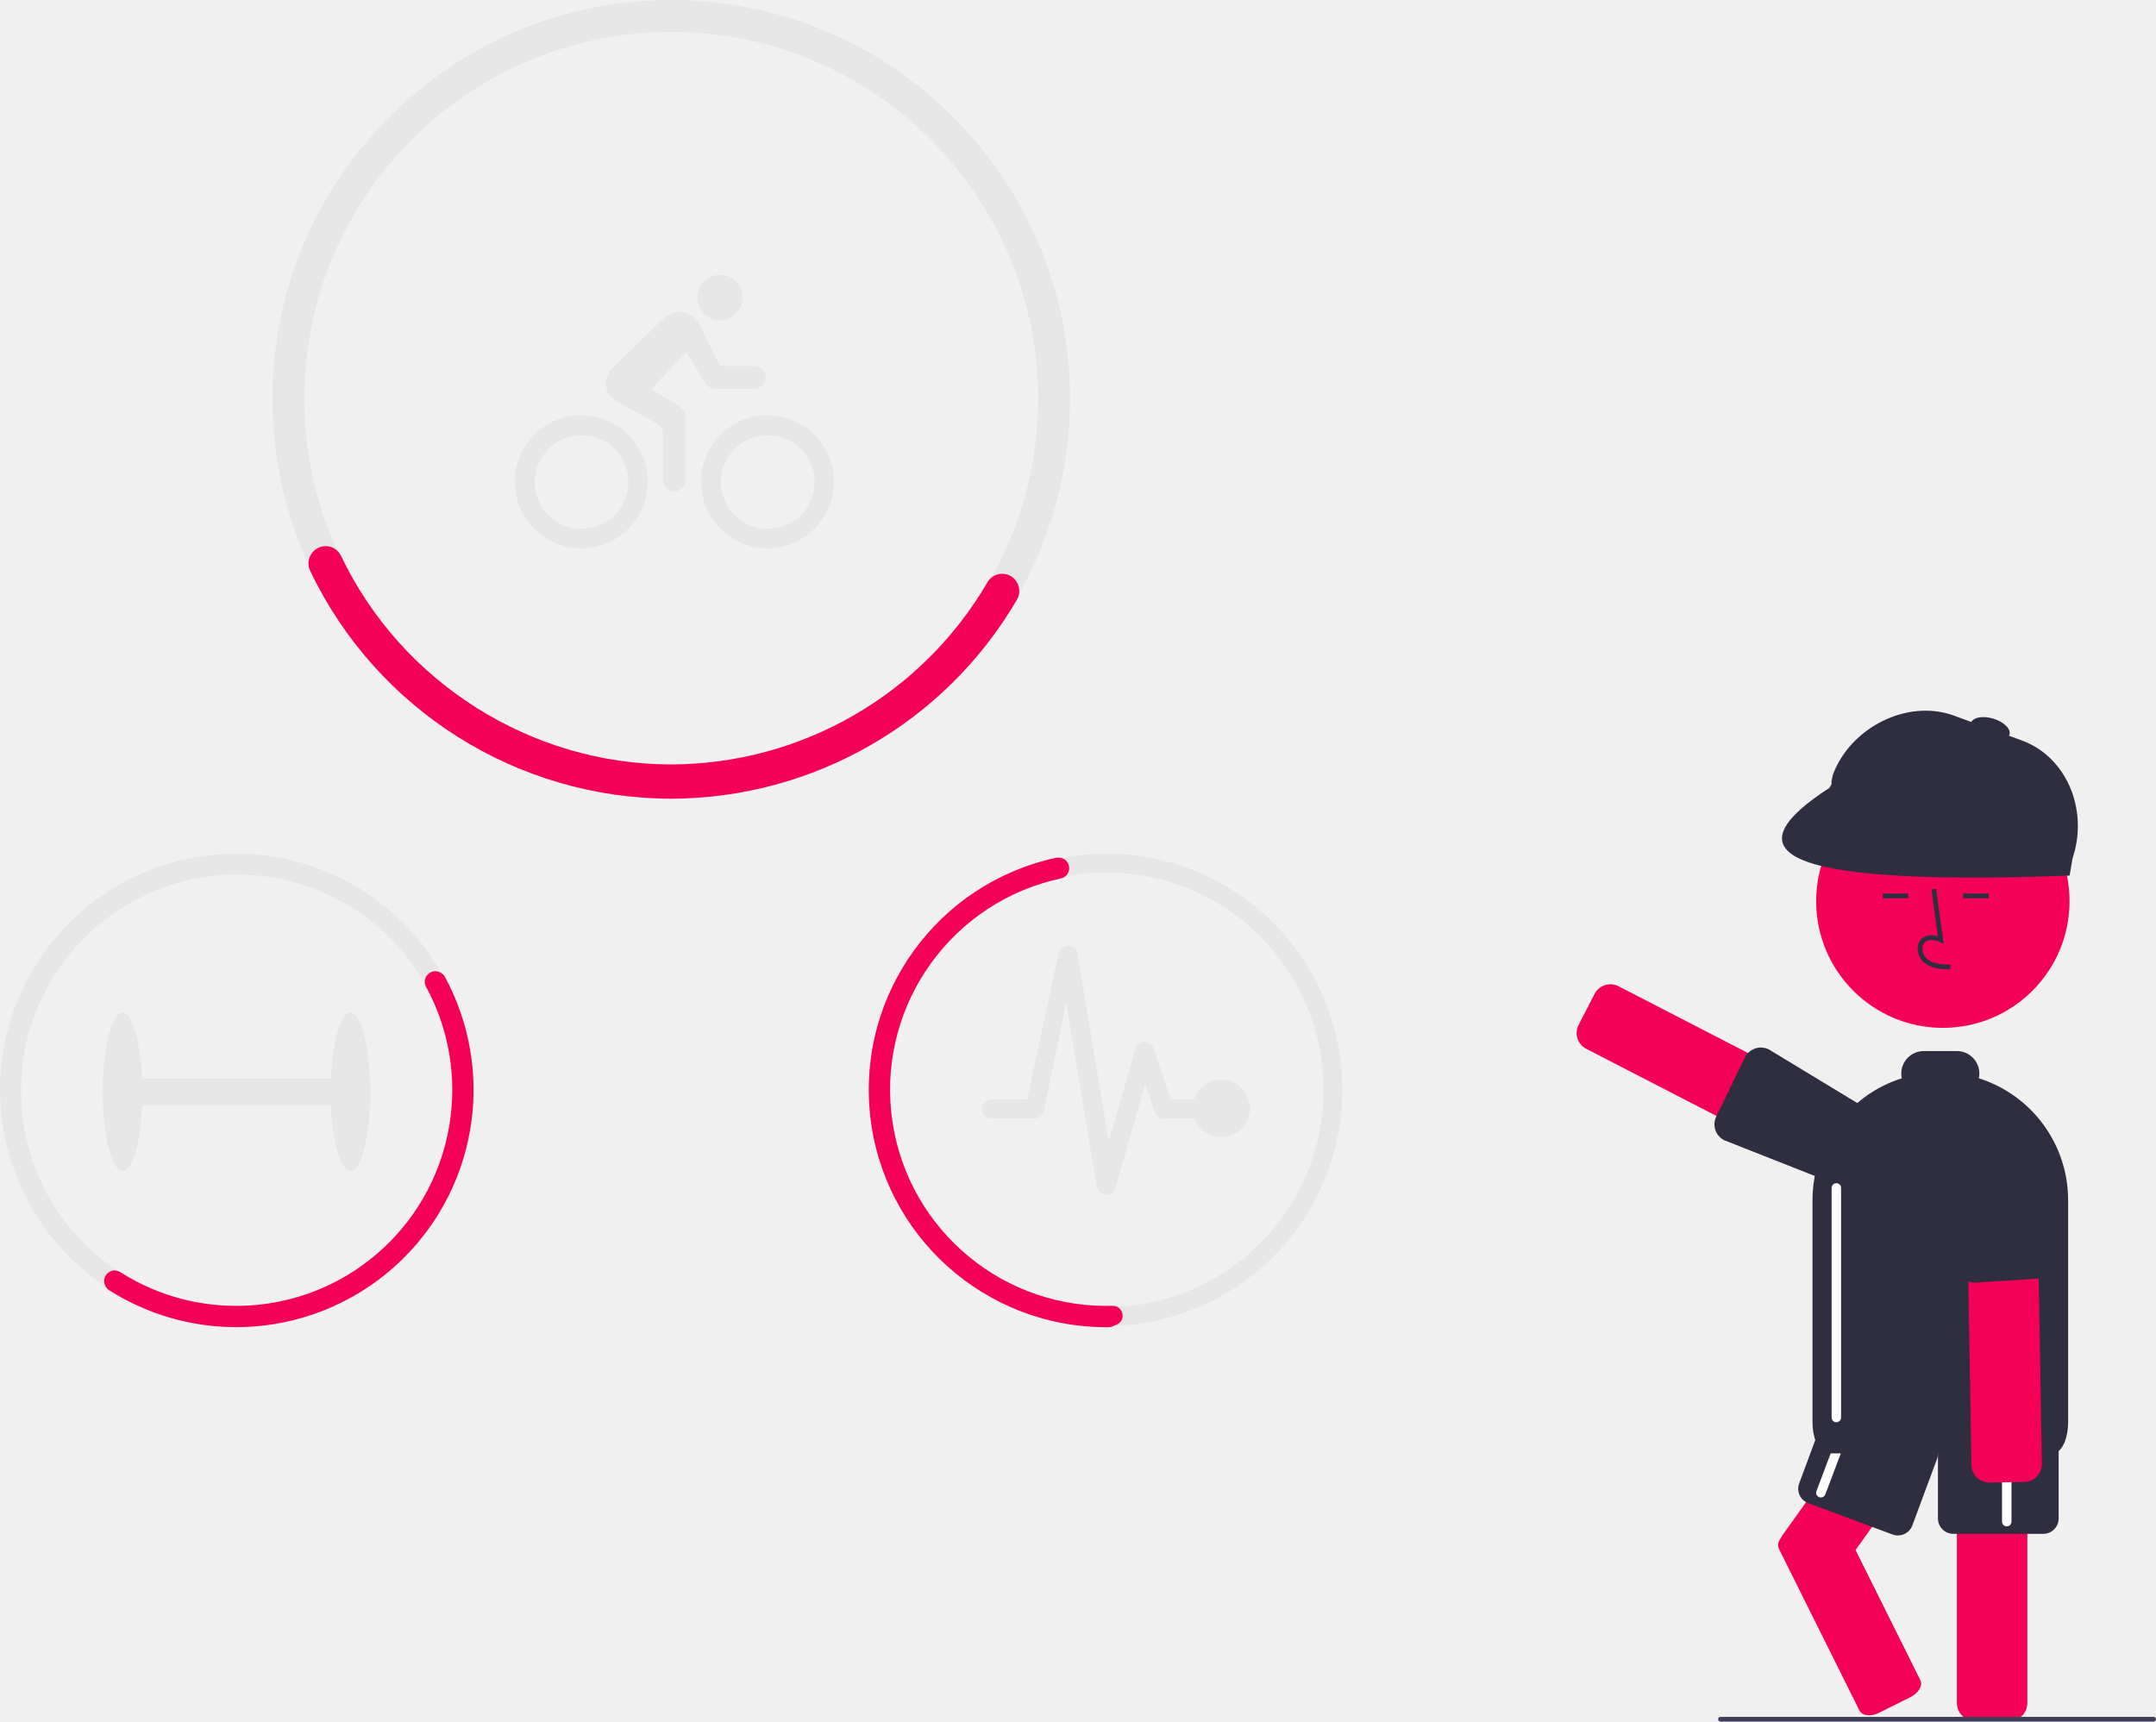
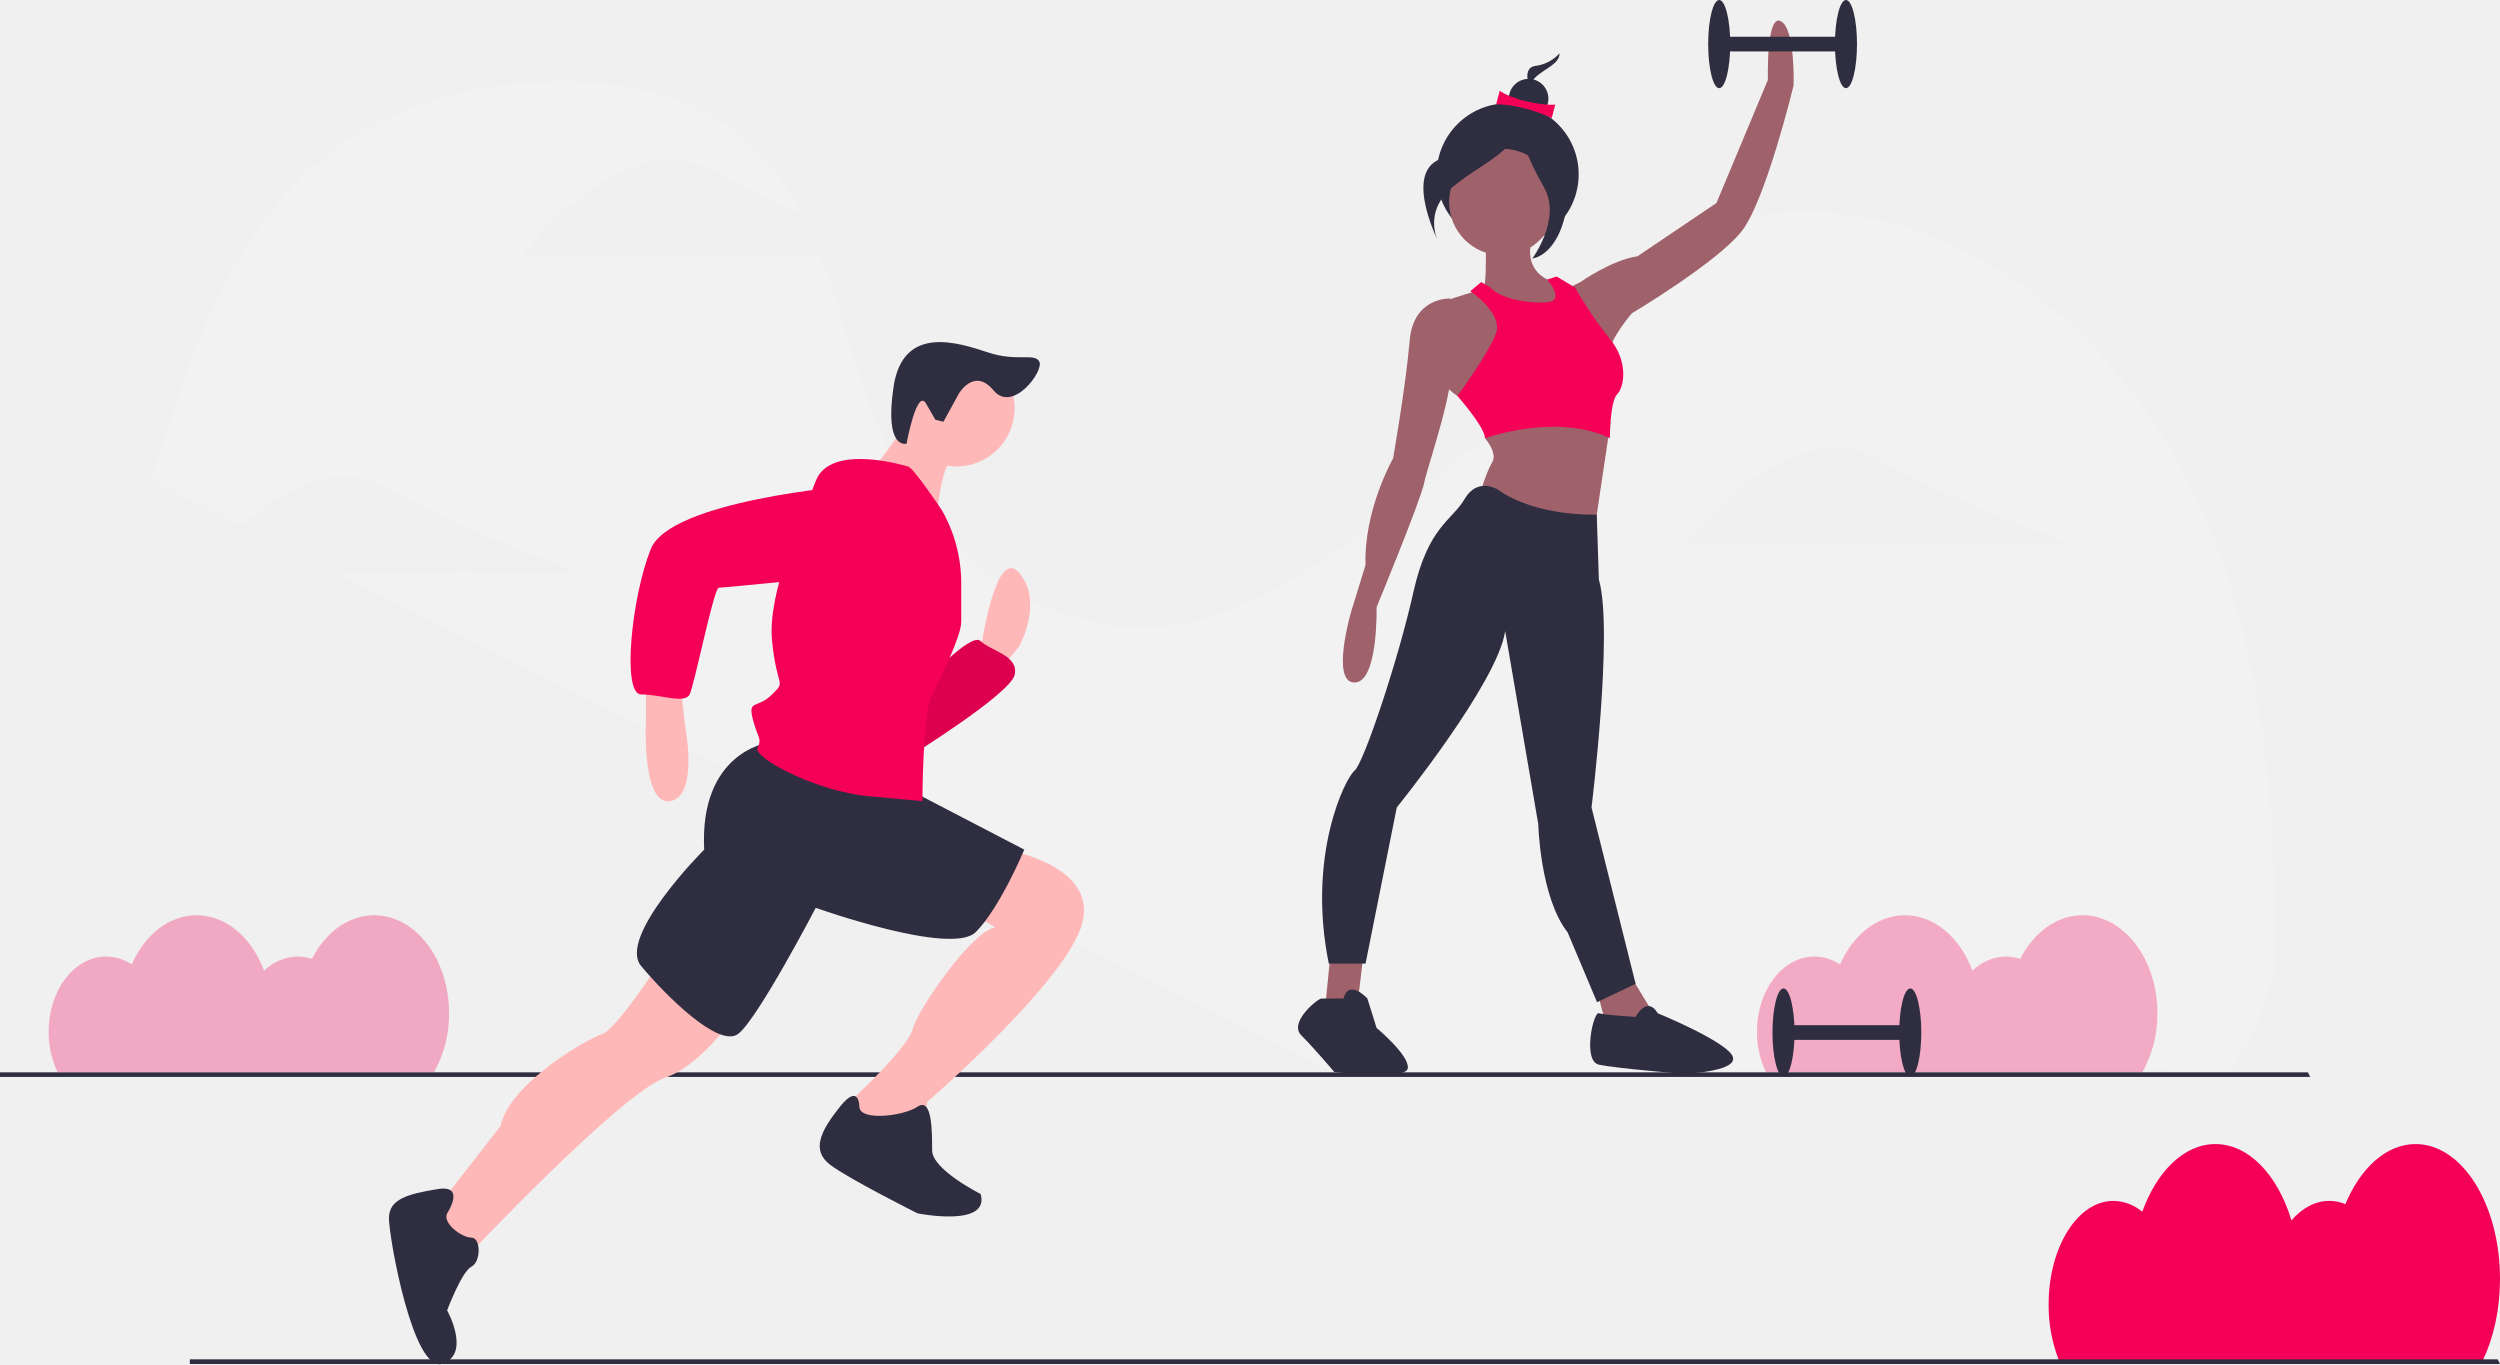
- <svg xmlns="http://www.w3.org/2000/svg" id="ad9423e7-66ce-4b08-b1ae-b4bb4484fd7f" data-name="Layer 1" width="910.915" height="727.466" viewBox="0 0 910.915 727.466">
-   <path d="M896.568,736.779a4.098,4.098,0,0,1,.229-.34,6.959,6.959,0,0,1,.76-1.35l25.16-35.2,20.73-28.99h35.36l-2.5,3.49-4.45,6.23-13.79,19.28-29.55,41.33,27.39,55.02c1.12,2.24-.79,5.46-4.24,7.18l-13.21,6.58a9.712,9.712,0,0,1-4.23,1.06c-1.86,0-3.41-.69-4.06-2l-34.05-68.4A3.963,3.963,0,0,1,896.568,736.779Z" transform="translate(-144.5425 -86.26723)" fill="#f50057" />
-   <path d="M944.15,734.671,908.529,721.436a6.508,6.508,0,0,1-3.829-8.357l10.449-28.122a6.509,6.509,0,0,1,8.357-3.829l35.621,13.235a6.508,6.508,0,0,1,3.829,8.357l-10.449,28.122a6.499,6.499,0,0,1-8.357,3.829Z" transform="translate(-144.5425 -86.26723)" fill="#2f2e41" />
-   <path d="M913.861,719.038a1.994,1.994,0,0,1-.704-.129h-0a2.003,2.003,0,0,1-1.164-2.578l13.079-34.611a2,2,0,0,1,3.742,1.414L915.734,717.745A2.004,2.004,0,0,1,913.861,719.038Z" transform="translate(-144.5425 -86.26723)" fill="#fff" />
-   <path d="M971.337,805.919V680.909a1.968,1.968,0,0,1,.022-.348,7.443,7.443,0,0,1,4.764-6.637,7.313,7.313,0,0,1,2.714-.516h14.76a7.508,7.508,0,0,1,7.5,7.5V805.919a7.508,7.508,0,0,1-7.5,7.5H978.837A7.508,7.508,0,0,1,971.337,805.919Z" transform="translate(-144.5425 -86.26723)" fill="#f50057" />
-   <path d="M963.328,727.899v-30a6.507,6.507,0,0,1,6.5-6.5h38a6.507,6.507,0,0,1,6.5,6.5v30a6.507,6.507,0,0,1-6.5,6.5h-38A6.507,6.507,0,0,1,963.328,727.899Z" transform="translate(-144.5425 -86.26723)" fill="#2f2e41" />
-   <path d="M992.402,731.233a2.002,2.002,0,0,1-2-2v-37a2,2,0,0,1,4,0v37A2.002,2.002,0,0,1,992.402,731.233Z" transform="translate(-144.5425 -86.26723)" fill="#fff" />
-   <path d="M924.068,585.823,814.73,529.454a7.517,7.517,0,0,1-3.227-10.104l6.761-13.121a7.516,7.516,0,0,1,10.103-3.225L937.708,559.375A7.106,7.106,0,0,1,939.226,560.422a7.471,7.471,0,0,1,1.706,9.056l-6.761,13.121a7.478,7.478,0,0,1-4.386,3.708,7.771,7.771,0,0,1-2.298.352A7.442,7.442,0,0,1,924.068,585.823Z" transform="translate(-144.5425 -86.26723)" fill="#f50057" />
-   <path d="M926.194,589.065l-53.158-20.988a7.509,7.509,0,0,1-3.347-10.057l12.122-24.984a7.537,7.537,0,0,1,4.34-3.751,7.514,7.514,0,0,1,5.796.457l48.004,29.1a2.185,2.185,0,0,1,.511.356c1.223,1.101,1.833,3.745,2.322,5.866l.078.33c.134.569.249,1.061.366,1.405l.04.132c.043.14.086.285.116.418a7.468,7.468,0,0,1-.578,5.155L936.185,585.693a7.584,7.584,0,0,1-6.727,4.146A7.199,7.199,0,0,1,926.194,589.065Z" transform="translate(-144.5425 -86.26723)" fill="#2f2e41" />
-   <circle cx="820.863" cy="380.81" r="53.519" fill="#f50057" />
-   <path d="M968.53,495.913l.056-2c-3.721-.104-7.001-.337-9.466-2.138a6.148,6.148,0,0,1-2.381-4.528,3.514,3.514,0,0,1,1.153-2.895c1.636-1.382,4.269-.935,6.188-.055l1.655.759-3.173-23.19-1.981.271,2.699,19.727c-2.607-.767-5.023-.437-6.678.961a5.471,5.471,0,0,0-1.86,4.492,8.133,8.133,0,0,0,3.2,6.073C961.107,495.705,965.223,495.82,968.53,495.913Z" transform="translate(-144.5425 -86.26723)" fill="#2f2e41" />
-   <rect x="795.466" y="377.571" width="10.771" height="2" fill="#2f2e41" />
-   <rect x="829.466" y="377.571" width="10.771" height="2" fill="#2f2e41" />
-   <path d="M916.618,700.374c-3.534-.204-6.291-6.015-6.291-13.302V593.399a54.363,54.363,0,0,1,1.706-13.524l0-.001c.412-1.589.902-3.168,1.453-4.692a53.865,53.865,0,0,1,17.025-23.879c.878-.717,1.796-1.411,2.728-2.062a53.642,53.642,0,0,1,14.81-7.335,9.372,9.372,0,0,1-.222-2.006,9.511,9.511,0,0,1,9.5-9.5h14a9.511,9.511,0,0,1,9.5,9.5,9.373,9.373,0,0,1-.221,2.002A54.031,54.031,0,0,1,1018.328,593.399v93.672c0,7.474-2.855,13.328-6.5,13.328h-95A.741.741,0,0,1,916.618,700.374Z" transform="translate(-144.5425 -86.26723)" fill="#2f2e41" />
-   <path d="M978.462,708.924a7.511,7.511,0,0,1-.984-3.576L975.374,582.355a7.49,7.49,0,0,1,2.104-5.342l.002-.002a7.496,7.496,0,0,1,5.263-2.29l14.76-.248a7.495,7.495,0,0,1,7.578,6.621,5.955,5.955,0,0,1,.048.742l2.112,123.002a7.518,7.518,0,0,1-7.377,7.625l-14.755.254a7.529,7.529,0,0,1-6.648-3.794Z" transform="translate(-144.5425 -86.26723)" fill="#f50057" />
-   <path d="M972.258,624.463a7.508,7.508,0,0,1-.965-3.208l.63-56.983a7.509,7.509,0,0,1,6.891-8.064l14.713-1.153a7.547,7.547,0,0,1,5.023,1.428c.151.114.302.254.449.353a14.035,14.035,0,0,0,1.148.86l.319.226c2.115,1.497,4.513,3.194,4.629,4.848l8.852,55.595a7.382,7.382,0,0,1-1.096,4.526,6.815,6.815,0,0,1-.677.939,6.475,6.475,0,0,1-.721.724,7.427,7.427,0,0,1-4.408,1.884l-27.691,1.787a7.508,7.508,0,0,1-7.096-3.764Z" transform="translate(-144.5425 -86.26723)" fill="#2f2e41" />
-   <path d="M920.402,687.233a2.002,2.002,0,0,1-2-2v-97a2,2,0,0,1,4,0v97A2.002,2.002,0,0,1,920.402,687.233Z" transform="translate(-144.5425 -86.26723)" fill="#fff" />
-   <path d="M1013.944,454.363l-92.974-34.013a4,4,0,0,1-2.382-5.131l.315-1.487c7.261-19.848,31.328-32.34,51.176-25.079l28.61,10.466c19.848,7.261,28.475,30.764,21.214,50.612l-.828,2.248A4,4,0,0,1,1013.944,454.363Z" transform="translate(-144.5425 -86.26723)" fill="#2f2e41" />
-   <path d="M1018.952,456.25c-129.587,4.782-140.911-11.501-101.426-37.105l8.376-15.413,96,35Z" transform="translate(-144.5425 -86.26723)" fill="#2f2e41" />
-   <ellipse cx="985.402" cy="394.233" rx="4.5" ry="8.5" transform="translate(179.6477 1138.168) rotate(-73.26954)" fill="#2f2e41" />
-   <path d="M428.128,86.267c-92.916,0-168.497,75.581-168.497,168.497a167.593,167.593,0,0,0,14.774,68.989c26.407,58.61,85.367,99.508,153.723,99.508a168.59,168.59,0,0,0,168.497-168.497C596.625,161.848,521.031,86.267,428.128,86.267ZM567.536,322.5A155.175,155.175,0,0,1,428.128,409.781c-65.687,0-121.965-41.073-144.49-98.888A153.876,153.876,0,0,1,273.111,254.764C273.111,169.289,342.653,99.747,428.128,99.747s155.017,69.542,155.017,155.017A153.935,153.935,0,0,1,567.536,322.5Z" transform="translate(-144.5425 -86.26723)" fill="#e6e6e6" />
-   <path d="M428.128,423.761A169.2,169.2,0,0,1,275.592,327.495a7.279,7.279,0,0,1,.548-7.233l.09-.132a7.173,7.173,0,0,1,12.379.99c25.564,53.556,80.328,88.162,139.52,88.162a155.145,155.145,0,0,0,133.619-76.976,7.176,7.176,0,0,1,6.259-3.588,7.049,7.049,0,0,1,6.162,3.592l.079.138a7.266,7.266,0,0,1-.038,7.222A169.646,169.646,0,0,1,428.128,423.761Z" transform="translate(-144.5425 -86.26723)" fill="#f50057" />
-   <path d="M390.15,270.176a19.776,19.776,0,1,1-13.871,5.807,19.515,19.515,0,0,1,13.871-5.807m0-8.425A28.088,28.088,0,1,0,418.223,289.854a28.088,28.088,0,0,0-28.073-28.103Zm58.523-40.168a9.58,9.58,0,0,0,9.628-9.531q0-.049,0-.097a9.478,9.478,0,0,0-9.387-9.568q-.09-.001-.181,0a9.599,9.599,0,0,0-.181,19.196Q448.613,221.583,448.673,221.582Zm20.129,48.593a19.776,19.776,0,1,1-13.871,5.807,19.515,19.515,0,0,1,13.871-5.807m0-8.425a28.073,28.073,0,1,0,28.073,28.073,28.073,28.073,0,0,0-28.073-28.073Z" transform="translate(-144.5425 -86.26723)" fill="#e6e6e6" />
-   <path d="M463.176,240.899H448.733L439.857,222.816A9.414,9.414,0,0,0,424.963,220.83L403.389,241.621a9.797,9.797,0,0,0-2.798,6.74c0,5.235,3.791,7.101,5.566,8.154,13.69,7.883,18.505,8.756,18.505,12.697V289.041a4.814,4.814,0,0,0,9.628,0h0V261.961c0-3.972-9.147-7.221-14.533-11.434l14.713-15.496c5.627,8.575,8.214,15.496,11.434,15.496h17.271a4.814,4.814,0,1,0,.016-9.628h-.016Z" transform="translate(-144.5425 -86.26723)" fill="#e6e6e6" />
-   <path d="M292.599,514.124c-4.147,0-7.581,12.074-8.246,27.906H204.569c-.665-15.832-4.099-27.906-8.246-27.906-4.624,0-8.372,14.993-8.372,33.487s3.748,33.487,8.372,33.487c4.147,0,7.581-12.074,8.246-27.906h79.783c.665,15.832,4.099,27.906,8.246,27.906,4.624,0,8.372-14.993,8.372-33.487S297.222,514.124,292.599,514.124Z" transform="translate(-144.5425 -86.26723)" fill="#e6e6e6" />
-   <path d="M331.462,498.169a99.773,99.773,0,1,0,12.644,48.581A99.773,99.773,0,0,0,331.462,498.169Zm-87.16,140.392a91.358,91.358,0,1,1,.922 0Q244.762,638.563,244.302,638.561Z" transform="translate(-144.5425 -86.26723)" fill="#e6e6e6" />
-   <path d="M244.35,647.055a100.096,100.096,0,0,1-53.697-15.592,4.49,4.49,0,0,1-1.767-2.149l-.05-.13a4.403,4.403,0,0,1,1.346-5.067,4.345,4.345,0,0,1,5.166-.316A91.269,91.269,0,0,0,324.549,503.223a4.35,4.35,0,0,1,.673-5.134,4.409,4.409,0,0,1,5.154-.991l.125.059a4.456,4.456,0,0,1,2.015,1.888A100.267,100.267,0,0,1,244.397,647.055Z" transform="translate(-144.5425 -86.26723)" fill="#f50057" />
-   <path d="M611.909,446.964a99.804,99.804,0,1,0-.036,199.608h.036c.647,0,1.281,0,1.928-.027A99.8,99.8,0,0,0,611.909,446.964ZM632.25,636.301A91.818,91.818,0,1,1,611.855,454.944h.054A91.818,91.818,0,0,1,632.25,636.301Z" transform="translate(-144.5425 -86.26723)" fill="#e6e6e6" />
-   <path d="M611.909,647.072a100.305,100.305,0,0,1-21.236-198.337,4.598,4.598,0,0,1,1.808-.023l.208.04a4.442,4.442,0,0,1,.101,8.7A91.328,91.328,0,0,0,611.922,638.079c.882-.008,1.74-.012,2.61-.038a4.138,4.138,0,0,1,4.212,3.242,4.003,4.003,0,0,1-2.272,4.638v0q-.881.404-1.77.793a4.107,4.107,0,0,1-1.584.351C612.716,647.072,612.315,647.072,611.909,647.072Z" transform="translate(-144.5425 -86.26723)" fill="#f50057" />
-   <path d="M661.145,542.525a12.198,12.198,0,0,0-12.179,8.313h-9.829l-7.176-21.578a4.043,4.043,0,0,0-3.841-2.779h-.076a3.996,3.996,0,0,0-3.79,2.931l-11.244,39.239-13.215-79.363a4.057,4.057,0,0,0-7.934-.328l-13.392,61.879H563.463a4.043,4.043,0,0,0,0,8.085h18.192a4.03,4.03,0,0,0,3.916-3.057l9.45-46.036,12.962,77.797a4.014,4.014,0,0,0,3.765,3.36h.227a4.055,4.055,0,0,0,3.891-2.931l12.558-43.863,3.967,11.951a4.076,4.076,0,0,0,3.841,2.779H649.143a12.131,12.131,0,1,0,12.002-16.398Z" transform="translate(-144.5425 -86.26723)" fill="#e6e6e6" />
-   <path d="M1054.458,813.733h-183a1,1,0,0,1,0-2h183a1,1,0,0,1,0,2Z" transform="translate(-144.5425 -86.26723)" fill="#3f3d56" />
+ <svg xmlns="http://www.w3.org/2000/svg" id="f6ab8ba1-7e68-4bec-bb42-3789208a6270" data-name="Layer 1" width="1080" height="589.339" viewBox="0 0 1080 589.339">
+   <path d="M1140,707.811c0-32.167-16.322-58.243-36.457-58.243-12.655,0-23.8,10.305-30.337,25.946a18.287,18.287,0,0,0-6.967-1.398c-6.094,0-11.729,3.123-16.324,8.408-5.892-19.501-18.387-32.955-32.85-32.955-13.522,0-25.316,11.771-31.61,29.24a19.915,19.915,0,0,0-12.477-4.692C957.526,674.115,945,694.127,945,718.813a65.145,65.145,0,0,0,4.408,24.068h183.24C1137.261,733.125,1140,720.98,1140,707.811Z" transform="translate(-60 -155.3305)" fill="#f50057" />
+   <path d="M1009.299,371.482c-28.71-62.107-84.896-115.09-152.771-123.726-17.946-2.283-36.684-1.367-53.335,5.706-21.857,9.285-37.965,28.025-54.246,45.313A654.108,654.108,0,0,1,633.987,395.622c-20.687,13.696-42.876,26.475-67.437,29.979-49.245,7.026-97.956-26.556-120.414-70.942-14.029-27.727-20.512-60.28-31.854-89.119-13.061-.025-28.623-.02-45.365.057-46.277.213-83.944.897-83.944.897s44.774-59.307,83.776-37.334c12.464,7.022,25.519,13.288,37.516,18.567-6.816-13.111-15.413-24.907-27.24-34.392-23.321-18.702-54.907-23.948-84.769-22.555-31.357,1.463-63.002,9.858-88.482,28.192-45.391,32.662-64.135,90.153-80.178,143.723l38.778,19.44c16.633-14.38,40.956-28.605,63.375-15.975,39.003,21.973,83.807,36.562,83.807,36.562s-37.362-.338-83.639-.125c-7.772.036-15.292.085-22.441.142L636,618.567c142,2,249.068-5.679,384,0,7.037.296,22.866-36.592,22.918-46.3C1043.29,503.846,1038.009,433.589,1009.299,371.482Zm-137.882,18.615c-46.277.213-83.944.897-83.944.897s44.774-59.307,83.776-37.334,83.807,36.562,83.807,36.562S917.694,389.884,871.417,390.097Z" transform="translate(-60 -155.3305)" fill="#f2f2f2" />
+   <path d="M992,593.067c0-23.388-14.481-42.349-32.343-42.349-11.227,0-21.115,7.493-26.915,18.865a19.362,19.362,0,0,0-6.181-1.016,21.059,21.059,0,0,0-14.483,6.113c-5.228-14.179-16.313-23.962-29.144-23.962-11.997,0-22.46,8.558-28.043,21.26a20.107,20.107,0,0,0-11.07-3.412c-13.709,0-24.822,14.551-24.822,32.5a39.928,39.928,0,0,0,3.911,17.5H985.477A51.201,51.201,0,0,0,992,593.067Z" transform="translate(-60 -155.3305)" fill="#f50057" opacity="0.3" />
+   <polygon points="1080 589.237 82 589.237 82 587.237 1079 587.237 1080 589.237" fill="#2f2e41" />
+   <polygon points="998 465.237 0 465.237 0 463.237 997 463.237 998 465.237" fill="#2f2e41" />
+   <path d="M483.63,436.467s6.285-46.093,16.761-33.523,0,31.427,0,31.427l-8.381,10.476-8.381-6.285Z" transform="translate(-60 -155.3305)" fill="#ffb8b8" />
+   <path d="M458.488,451.133s20.952-23.047,25.142-18.856,16.761,6.285,14.666,14.666-46.093,35.618-46.093,35.618Z" transform="translate(-60 -155.3305)" fill="#f50057" />
+   <path d="M458.488,451.133s20.952-23.047,25.142-18.856,16.761,6.285,14.666,14.666-46.093,35.618-46.093,35.618Z" transform="translate(-60 -155.3305)" opacity="0.1" />
+   <path d="M339.064,449.038v16.761s-2.095,37.713,10.476,35.618,6.285-33.523,6.285-33.523l-2.095-18.856Z" transform="translate(-60 -155.3305)" fill="#ffb8b8" />
+   <path d="M345.349,570.557s-18.856,29.332-25.142,31.427-39.808,20.952-43.998,39.808l-29.332,37.713,14.666,18.856s67.045-71.235,85.902-77.521,37.713-37.713,37.713-37.713Z" transform="translate(-60 -155.3305)" fill="#ffb8b8" />
+   <path d="M494.105,522.369s39.808,6.285,33.523,31.427S460.583,631.317,460.583,631.317l-2.095,12.571L435.441,648.078l-10.476-10.476,2.095-6.285s25.142-23.047,27.237-31.427,25.142-41.903,35.618-43.998L475.249,547.511Z" transform="translate(-60 -155.3305)" fill="#ffb8b8" />
+   <path d="M253.162,679.506s8.381-12.571-4.19-10.476-20.952,4.19-20.952,12.571,10.476,67.045,23.047,62.855,2.095-23.047,2.095-23.047,6.285-16.761,10.476-18.856,4.19-12.571,0-12.571S251.067,683.696,253.162,679.506Z" transform="translate(-60 -155.3305)" fill="#2f2e41" />
+   <path d="M431.251,633.412s0-10.476-8.381,0-12.571,18.856-4.19,25.142,37.713,20.952,37.713,20.952,31.427,6.285,27.237-8.381c0,0-20.952-10.476-20.952-18.856s0-23.047-6.285-18.856S431.251,639.698,431.251,633.412Z" transform="translate(-60 -155.3305)" fill="#2f2e41" />
+   <path d="M391.443,476.275s-29.332,4.19-27.237,46.093c0,0-37.713,37.713-27.237,50.284s33.523,35.618,41.903,29.332,33.523-54.474,33.523-54.474,58.664,20.952,69.14,10.476,20.952-35.618,20.952-35.618l-52.379-27.237Z" transform="translate(-60 -155.3305)" fill="#2f2e41" />
+   <circle cx="413.154" cy="176.379" r="25.142" fill="#ffb8b8" />
+   <path d="M454.297,333.804s-14.666,23.047-18.856,25.142,29.332,23.047,29.332,23.047,0-27.237,10.476-33.523Z" transform="translate(-60 -155.3305)" fill="#ffb8b8" />
+   <path d="M452.202,356.851s-33.523-10.476-39.808,6.285-20.952,48.189-18.856,69.14,6.285,16.761,0,23.047-10.476,2.095-8.381,10.476,4.19,8.381,2.095,12.571S412.394,497.227,435.441,499.322l23.047,2.095s0-37.713,4.19-46.093,12.571-25.142,12.571-31.427V407.265a63.607,63.607,0,0,0-8.381-31.558h0S454.297,356.851,452.202,356.851Z" transform="translate(-60 -155.3305)" fill="#f50057" />
+   <path d="M427.06,365.232s-77.521,6.285-85.902,27.237-12.571,62.855-4.19,62.855,18.856,4.19,20.952,0,10.476-46.093,12.571-46.093,64.95-6.285,64.95-6.285S462.678,369.422,427.06,365.232Z" transform="translate(-60 -155.3305)" fill="#f50057" />
+   <path d="M474.164,325.476s6.672-11.595,15.012-1.524S511.083,315.516,509,311.567s-9.438.178-22.042-3.943-36.885-12.514-40.951,14.867,5.618,24.511,5.618,24.511,4.439-24.263,8.451-17.294l4.012,6.969,3.48.857Z" transform="translate(-60 -155.3305)" fill="#2f2e41" />
+   <circle cx="651.309" cy="75.314" r="30.674" fill="#2f2e41" />
+   <path d="M701.504,253.349s1.587,28.572-1.587,28.572S719.758,295.413,719.758,295.413l14.286-7.937v-9.524s-19.048-2.381-11.111-23.016S701.504,253.349,701.504,253.349Z" transform="translate(-60 -155.3305)" fill="#9f616a" />
+   <polygon points="574.835 411.517 572.454 435.327 580.391 437.708 586.74 431.359 589.121 411.517 574.835 411.517" fill="#9f616a" />
+   <polygon points="689.124 425.01 693.092 440.089 704.203 447.232 716.109 440.883 702.616 418.66 689.124 425.01" fill="#9f616a" />
+   <circle cx="649.043" cy="87.304" r="23.016" fill="#9f616a" />
+   <path d="M695.154,328.747l-5.556-2.381s-9.524-5.556-10.318-16.667,7.937-25.397,7.937-25.397l12.699-3.968,14.92,12.143.16,19.603Z" transform="translate(-60 -155.3305)" fill="#9f616a" />
+   <path d="M689.599,285.889l-3.175-1.587s-15.873-.794-17.461,18.254-7.143,50.795-7.143,50.795-12.699,22.223-11.905,46.033l-6.349,20.635s-8.73,30.159,1.587,30.159,9.524-32.54,9.524-32.54,19.048-46.033,20.635-53.969,15.08-45.239,11.111-55.557S689.599,285.889,689.599,285.889Z" transform="translate(-60 -155.3305)" fill="#9f616a" />
+   <path d="M701.504,335.89v8.73s5.556,6.349,3.175,10.318-4.762,11.905-4.762,11.905L711.028,384.304l37.302,3.175,7.418-49.699Z" transform="translate(-60 -155.3305)" fill="#9f616a" />
+   <path d="M736.425,280.333l6.349-3.175s13.492-9.524,24.604-11.111l34.128-23.016,22.223-53.176s-.794-28.572,5.556-25.397S834.84,192.236,834.84,192.236s-11.905,49.207-22.223,62.7-47.62,35.715-47.62,35.715-10.318,11.905-9.524,17.461S736.425,280.333,736.425,280.333Z" transform="translate(-60 -155.3305)" fill="#9f616a" />
+   <path d="M707.059,366.843s-8.73-5.556-14.286,3.968-15.873,11.905-22.223,40.477S649.121,485.1,645.153,488.275s-20.635,36.509-11.111,83.335h15.873L663.408,504.148s43.652-53.969,46.826-76.192L724.52,511.291s.794,31.747,12.699,46.826l12.699,30.159,16.667-7.937-19.048-76.192s9.524-76.986,3.175-98.415l-.912-28.094S723.726,378.748,707.059,366.843Z" transform="translate(-60 -155.3305)" fill="#2f2e41" />
+   <path d="M640.391,586.69h-9.524c-1.587,0-14.286,10.318-8.73,15.873s14.286,15.873,14.286,15.873,30.953,3.937,31.747-1.619-13.492-17.429-13.492-17.429l-3.968-12.699S642.772,577.959,640.391,586.69Z" transform="translate(-60 -155.3305)" fill="#2f2e41" />
+   <path d="M766.584,594.626s-13.492-.794-15.873-1.587-7.143,20.635,0,22.223S787.22,619.23,787.22,619.23s23.016-.794,21.429-7.143-32.54-19.048-32.54-19.048S772.14,585.102,766.584,594.626Z" transform="translate(-60 -155.3305)" fill="#2f2e41" />
+   <path d="M703.885,279.54l-3.968-2.381-4.762,3.968s14.286,9.524,11.111,18.254-16.667,26.985-16.667,26.985,11.905,13.492,11.905,18.254c0,0,30.953-11.111,53.969,0,0,0,0-15.873,3.175-19.048s4.762-14.286-3.175-23.81a174.007,174.007,0,0,1-15.08-22.223l-7.937-4.762-4.088,1.297s8.056,9.021.12,9.815S707.853,284.302,703.885,279.54Z" transform="translate(-60 -155.3305)" fill="#f50057" />
+   <path d="M733.728,178.347a16.767,16.767,0,0,1-10.4,5.448c-6.933.99-1.486,11.886-1.486,11.886s-1.981-3.962,1.981-7.429S733.728,182.804,733.728,178.347Z" transform="translate(-60 -155.3305)" fill="#2f2e41" />
+   <circle cx="660.36" cy="42.628" r="8.549" fill="#2f2e41" />
+   <path d="M730.34,206.376c-6.604-3.45-17.965-6.163-24.002-5.969l1.527-5.838c5.344,3.631,16.645,6.394,24.002,5.969Z" transform="translate(-60 -155.3305)" fill="#f50057" />
+   <path d="M716.696,206.89s-10.407,13.38-31.221,16.354-4.46,35.681-4.46,35.681-5.947-11.894,5.947-22.3S716.696,220.27,716.696,206.89Z" transform="translate(-60 -155.3305)" fill="#2f2e41" />
+   <path d="M717.49,206.096s5.947,20.814,14.867,23.787,4.46,34.194-10.407,37.167c0,0,12.637-17.097,5.203-30.477S715.26,212.786,717.49,206.096Z" transform="translate(-60 -155.3305)" fill="#2f2e41" />
+   <rect x="742.696" y="15.873" width="54.763" height="6.349" fill="#2f2e41" />
+   <ellipse cx="797.46" cy="19.048" rx="4.762" ry="19.048" fill="#2f2e41" />
+   <ellipse cx="742.696" cy="19.048" rx="4.762" ry="19.048" fill="#2f2e41" />
+   <rect x="770.475" y="442.882" width="54.763" height="6.349" fill="#2f2e41" />
+   <ellipse cx="825.238" cy="446.057" rx="4.762" ry="19.048" fill="#2f2e41" />
+   <ellipse cx="770.475" cy="446.057" rx="4.762" ry="19.048" fill="#2f2e41" />
+   <path d="M254,593.067c0-23.388-14.481-42.349-32.343-42.349-11.227,0-21.115,7.493-26.915,18.865a19.362,19.362,0,0,0-6.181-1.016,21.059,21.059,0,0,0-14.483,6.113c-5.228-14.179-16.313-23.962-29.144-23.962-11.997,0-22.46,8.558-28.043,21.26a20.107,20.107,0,0,0-11.07-3.412c-13.709,0-24.822,14.551-24.822,32.5a39.928,39.928,0,0,0,3.911,17.5H247.477A51.201,51.201,0,0,0,254,593.067Z" transform="translate(-60 -155.3305)" fill="#f50057" opacity="0.3" />
</svg>
